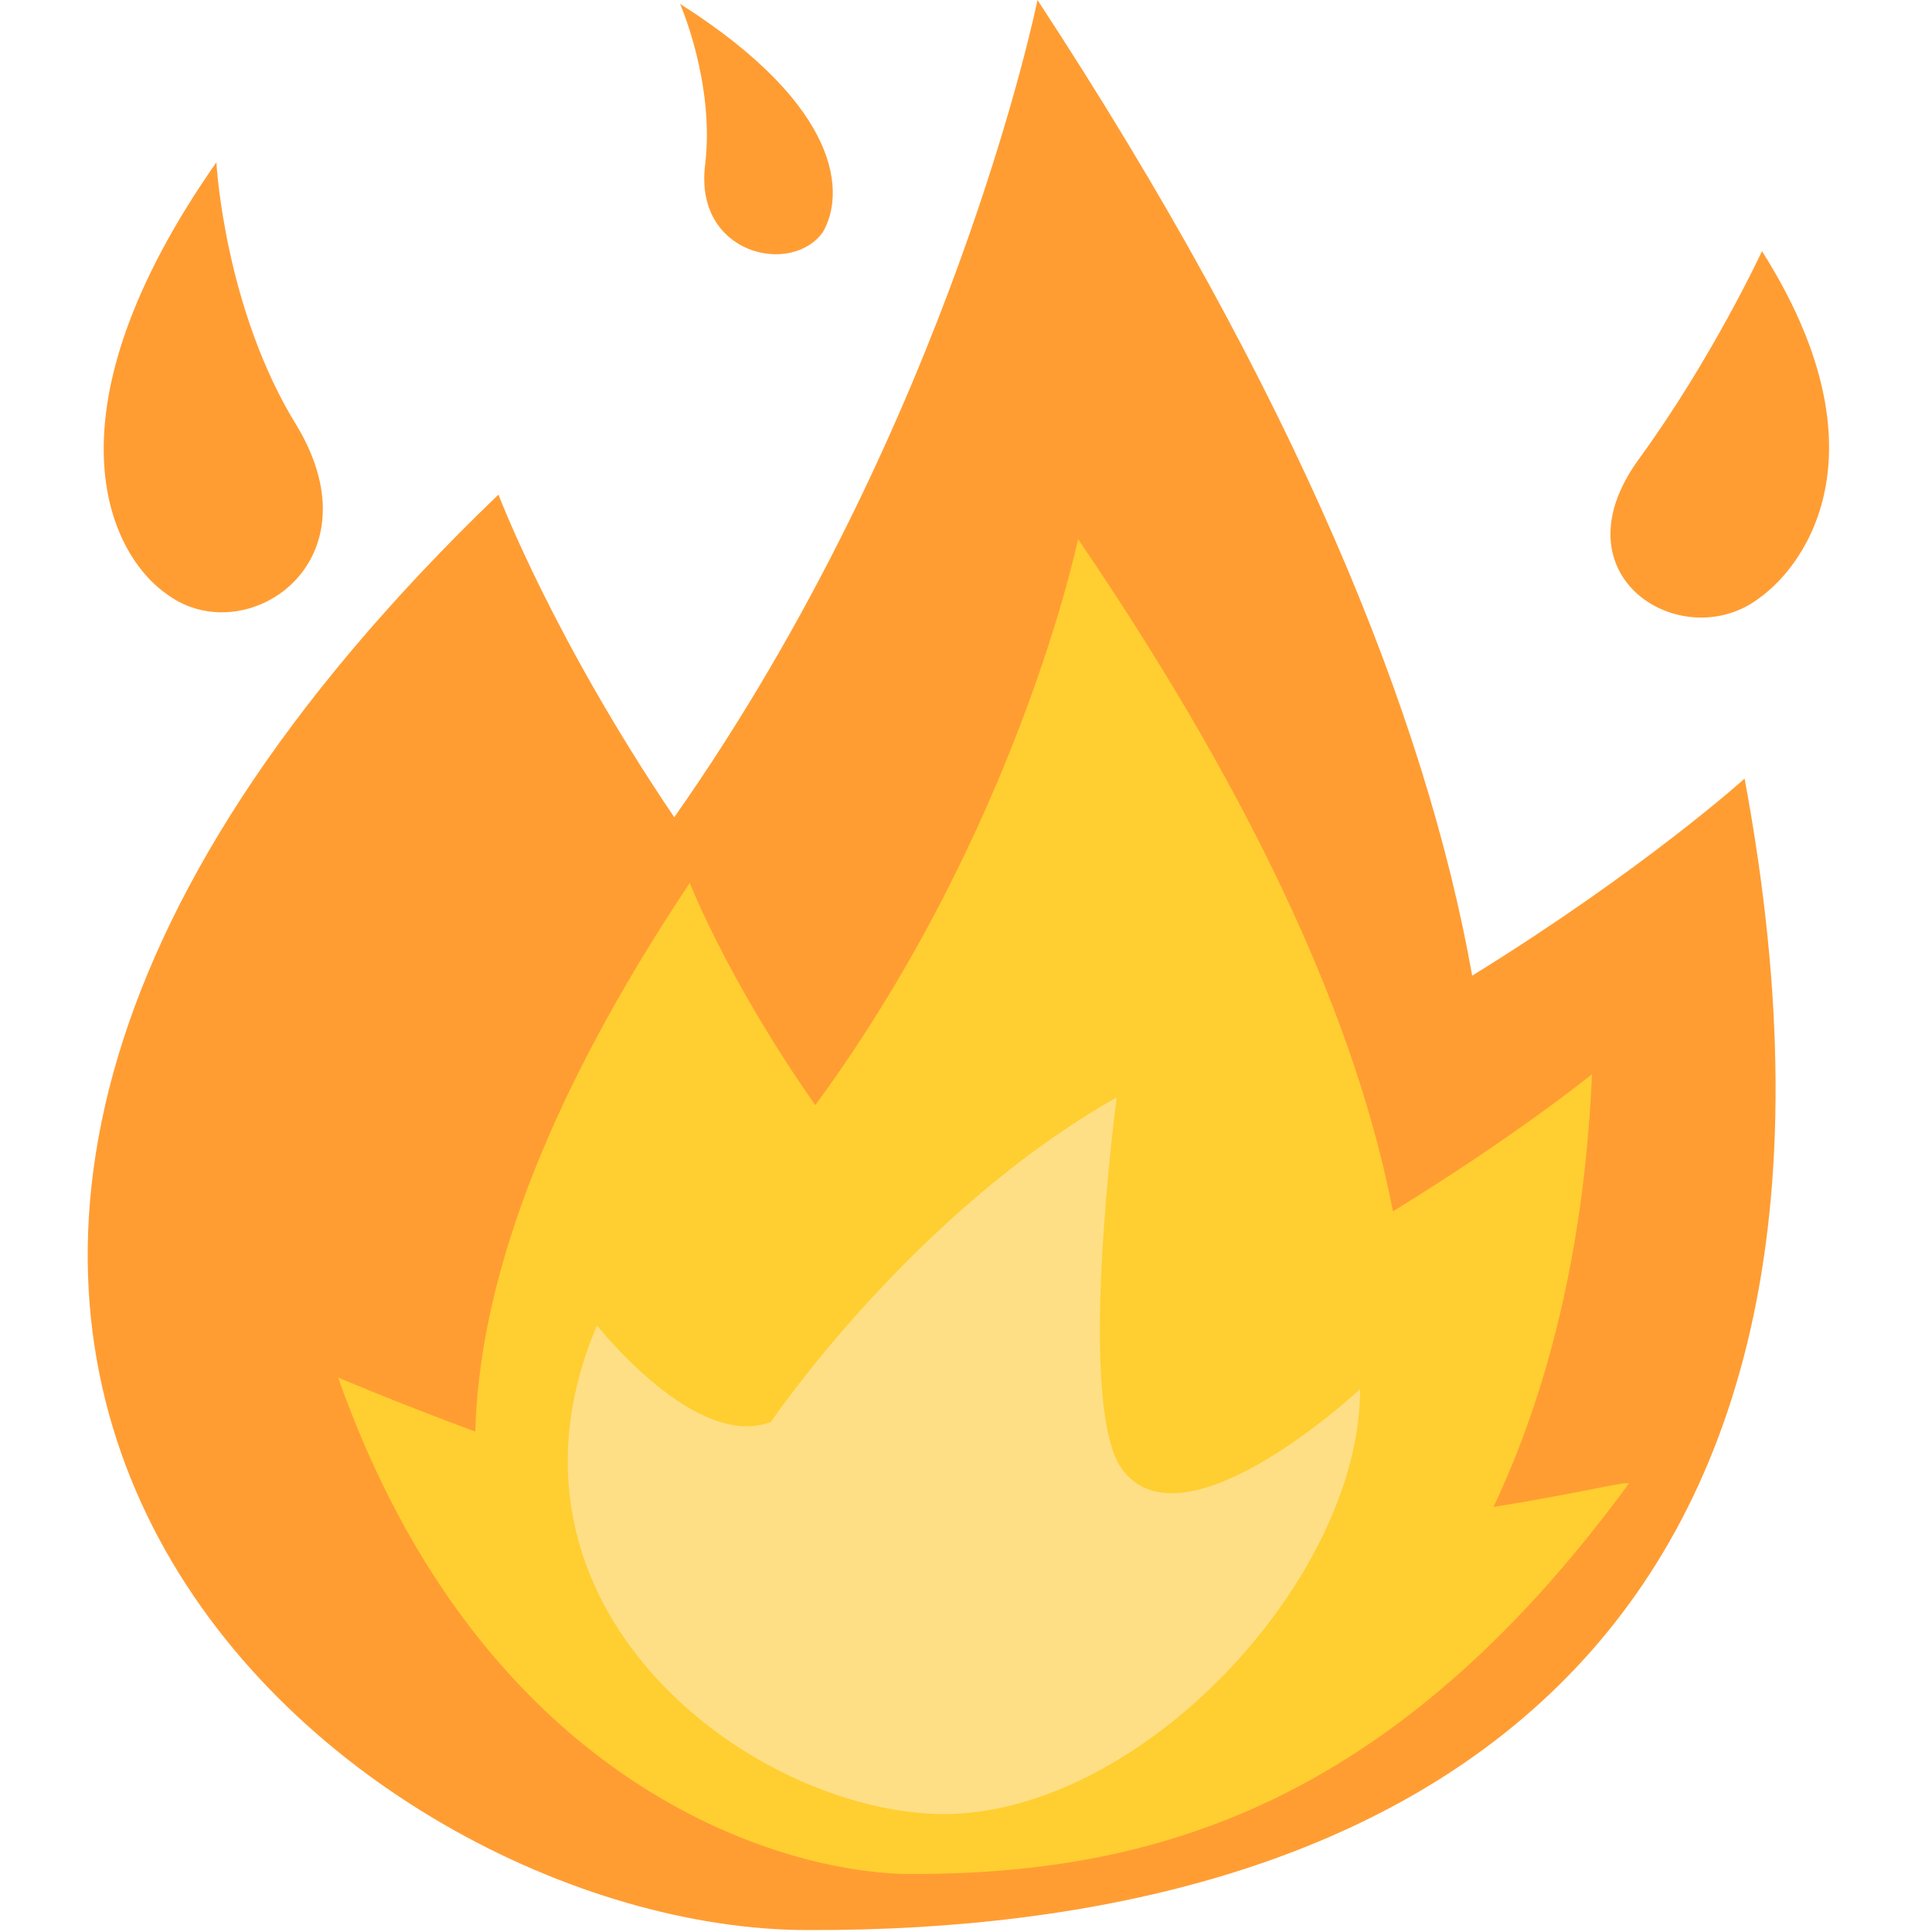
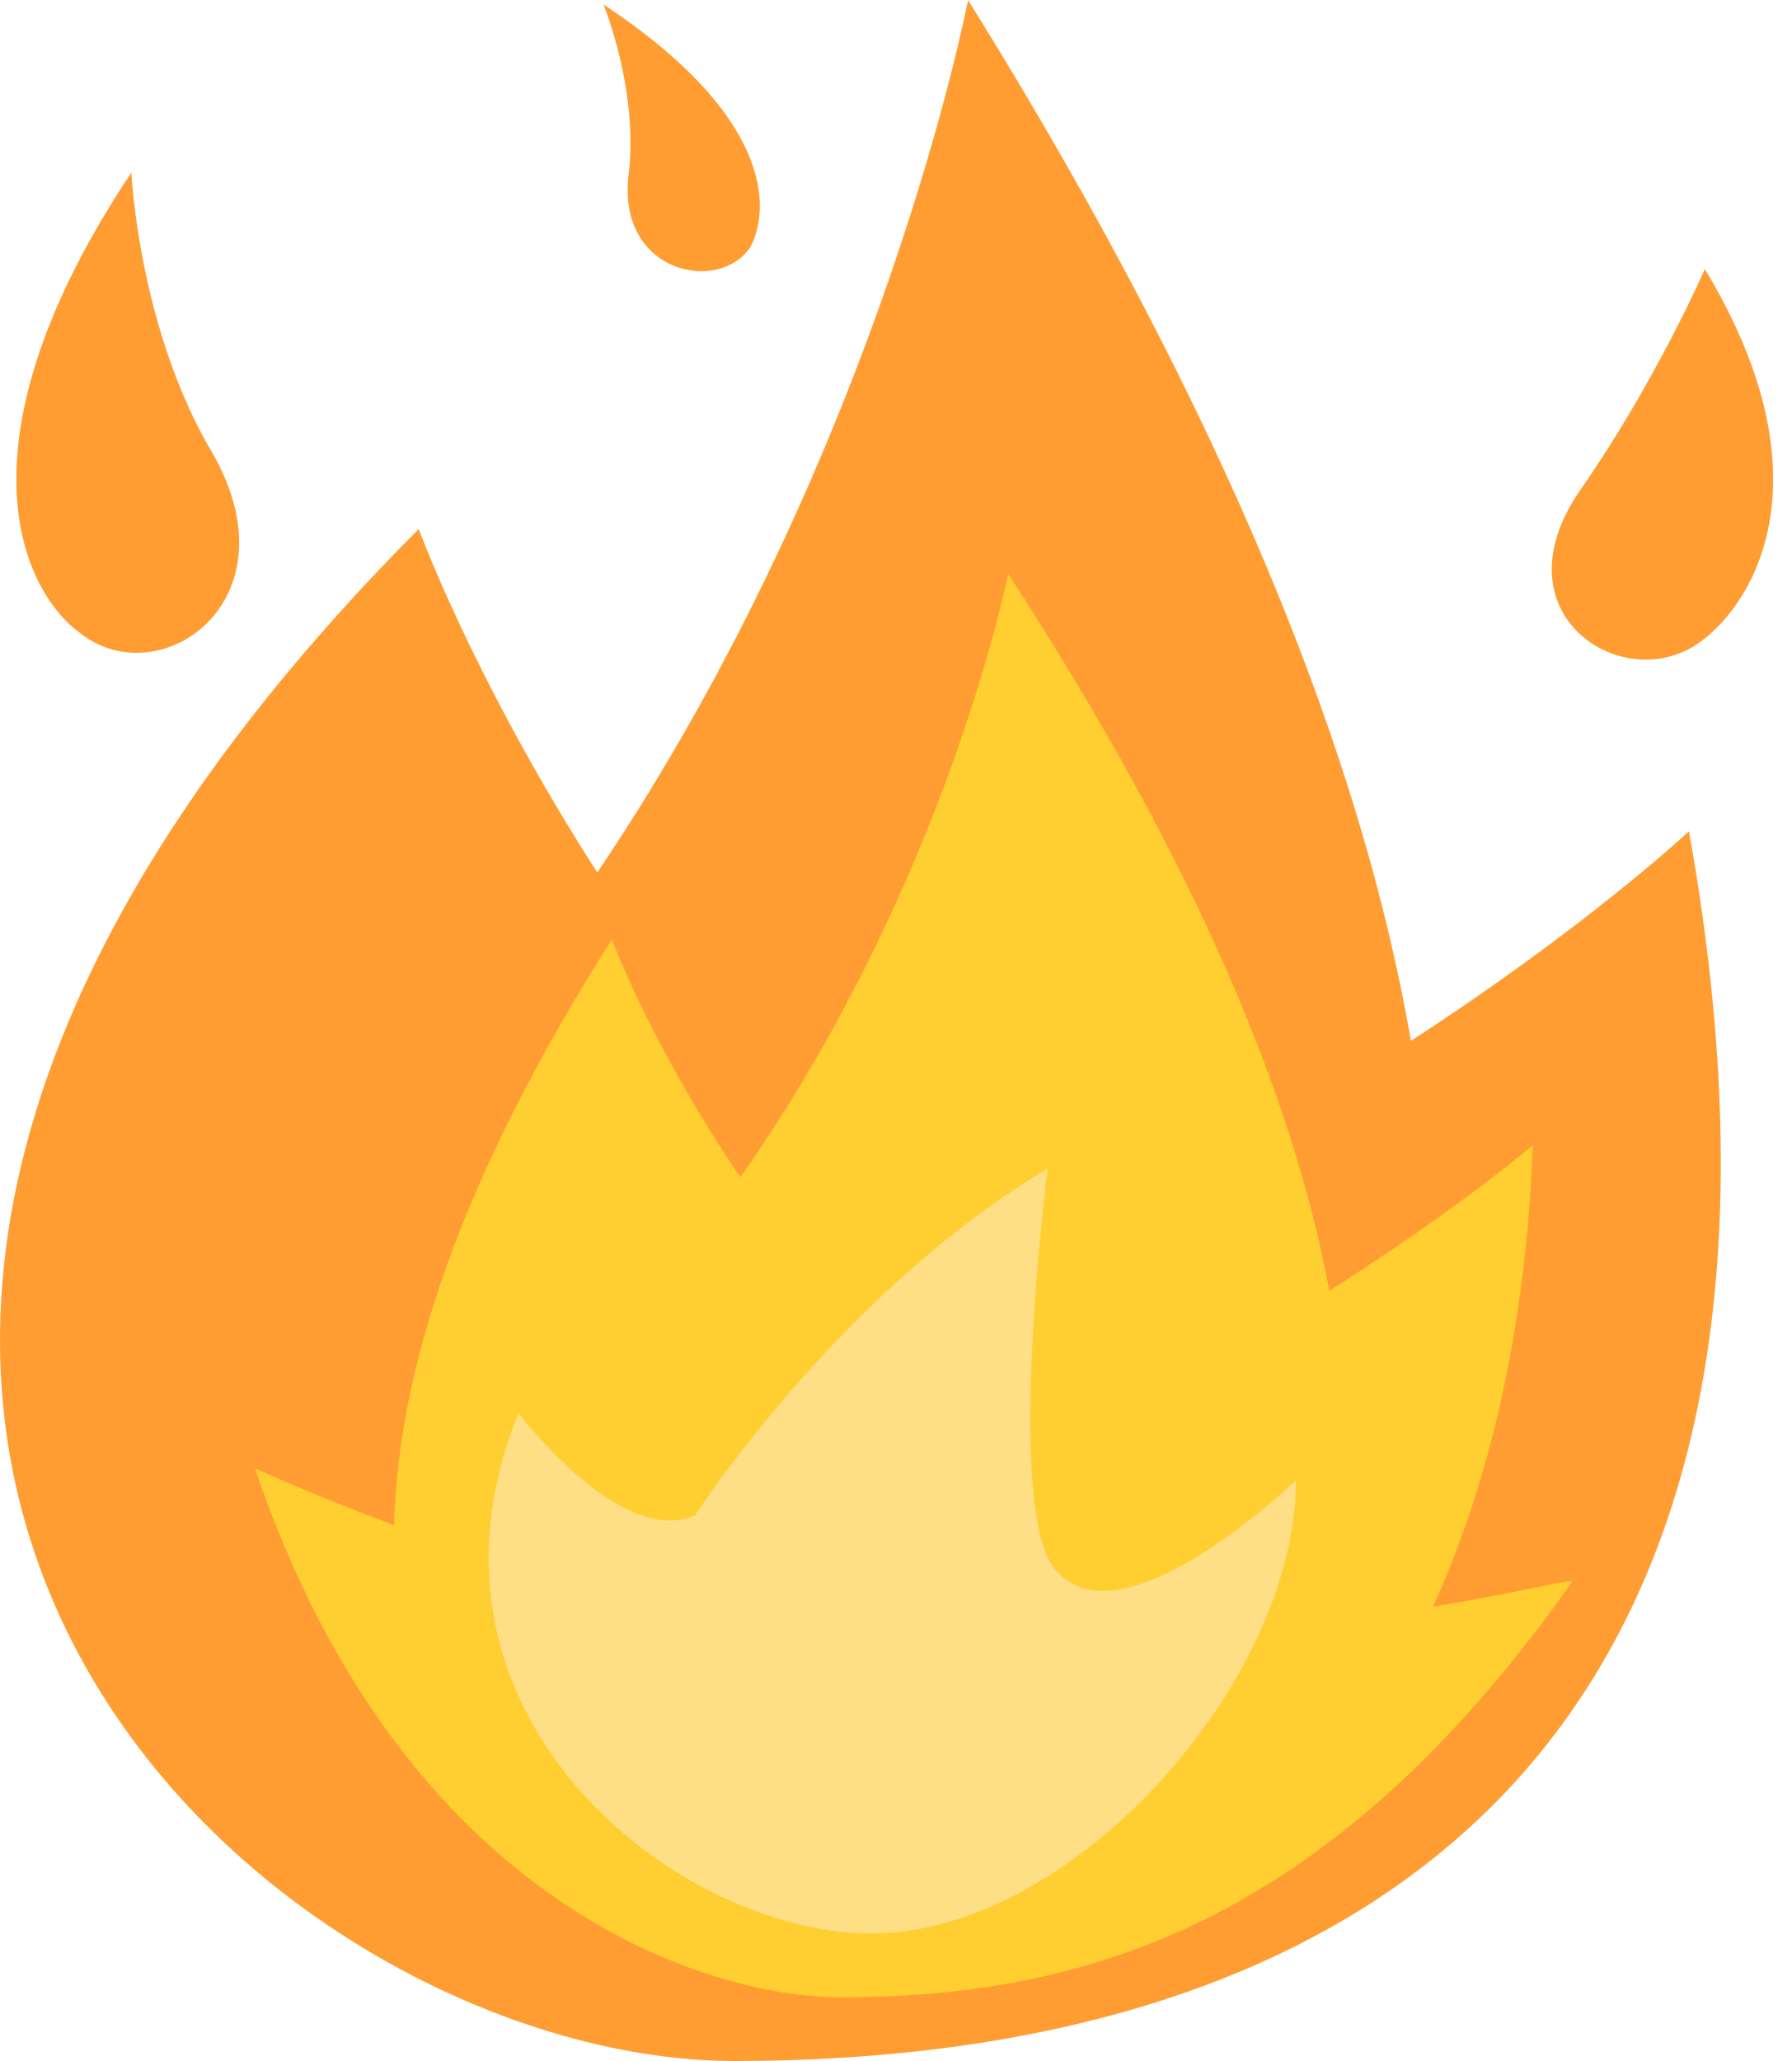
- <svg xmlns="http://www.w3.org/2000/svg" version="1.1" id="Calque_1" x="0px" y="0px" viewBox="0 0 100 100" style="enable-background:new 0 0 100 100;" xml:space="preserve">
-   <style type="text/css">
- 	.st0{fill:#FF9D33;}
- 	.st1{fill:#FFCE31;}
- 	.st2{fill:#FFDF85;}
- </style>
-   <g>
-     <path class="st0" d="M90.3,40.3c0,0-5.2,4.7-14.1,10.2C73.8,37,67,20.3,53.7,0c0,0-4.4,21.8-18.8,42.3c-6.3-9.3-9.1-16.7-9.1-16.7   c-45.3,43.5-7.7,74.3,16,74.3C72.2,100,98.8,86,90.3,40.3z" />
-     <path class="st1" d="M77.3,78c2.7-5.7,4.7-13.1,5.1-22.4c0,0-3.8,3.1-10.3,7.1c-1.8-9.3-6.7-20.7-16.3-34.8c0,0-3.1,15-13.6,29.3   c-4.5-6.4-6.5-11.5-6.5-11.5c-7.8,11.7-10.9,21-11.1,28.4c-4.3-1.6-7.1-2.8-7.1-2.8c7.4,21,22.8,25.7,29.7,25.7   c12.3,0,24.8-3.4,37.1-20.2C84.4,76.6,81.7,77.3,77.3,78z" />
-     <path class="st2" d="M30.9,68.6c0,0,5.1,6.5,9,5c0,0,7.3-10.8,17.9-16.8c0,0-2.2,16.5,0.4,19.4c3.3,4,12.2-4.3,12.2-4.3   c0,9.8-11.3,22-21.6,22C38.9,93.8,24.7,83.2,30.9,68.6z" />
-     <path class="st0" d="M84.8,23.8c3.8-5.2,6.4-10.8,6.4-10.8c6.4,10.1,2.5,16.1-0.2,18C87.1,33.9,80.4,29.9,84.8,23.8z" />
-     <path class="st0" d="M15.4,22.1C11.6,16,11.2,8.4,11.2,8.4c-9.1,13-5.6,20.3-2.5,22.4C12.7,33.7,19.6,29.2,15.4,22.1z" />
-     <path class="st0" d="M36.5,8.5c0.5-4.2-1.3-8.3-1.3-8.3c8.5,5.4,8.5,9.9,7.4,11.8C41,14.3,35.9,13.2,36.5,8.5z" />
-   </g>
+ <svg xmlns="http://www.w3.org/2000/svg" width="80" height="92" viewBox="0 0 80 92" fill="none">
+   <path d="M75.404 37.107C75.404 37.107 70.806 41.4 62.99 46.46C60.844 34.04 54.867 18.707 43.218 0C43.218 0 39.386 20.087 26.665 38.947C21.148 30.36 18.695 23.613 18.695 23.613C-21.154 63.633 11.951 92 32.796 92C59.465 92 82.915 79.12 75.404 37.107Z" fill="#FF9D33" />
+   <path d="M63.97 71.723C66.36 66.494 68.113 59.679 68.432 51.122C68.432 51.122 65.085 53.974 59.348 57.619C57.755 49.062 53.452 38.603 45.006 25.608C45.006 25.608 42.297 39.395 33.054 52.548C29.07 46.685 27.317 41.931 27.317 41.931C20.464 52.707 17.755 61.264 17.596 68.078C13.771 66.652 11.381 65.543 11.381 65.543C17.915 84.876 31.46 89.155 37.516 89.155C48.353 89.155 59.348 85.985 70.185 70.614C70.185 70.455 67.795 71.089 63.97 71.723Z" fill="#FFCE31" />
+   <path d="M23.148 63.072C23.148 63.072 27.647 69.079 31.021 67.656C31.021 67.656 37.449 57.698 46.768 52.165C46.768 52.165 44.84 67.34 47.09 70.028C49.982 73.663 57.856 66.076 57.856 66.076C57.856 75.086 47.893 86.309 38.895 86.309C30.218 86.309 17.684 76.509 23.148 63.072Z" fill="#FFDF85" />
+   <path d="M70.525 21.911C73.878 17.121 76.113 12.012 76.113 12.012C81.701 21.272 78.348 26.86 75.954 28.616C72.601 31.171 66.694 27.499 70.525 21.911Z" fill="#FF9D33" />
+   <path d="M9.537 20.315C6.184 14.727 5.865 7.702 5.865 7.702C-2.118 19.676 0.916 26.382 3.63 28.298C7.142 31.012 13.209 26.861 9.537 20.315Z" fill="#FF9D33" />
+   <path d="M28.057 7.861C28.536 4.03 26.939 0.198 26.939 0.198C34.443 5.147 34.443 9.298 33.485 11.054C32.048 13.13 27.578 12.172 28.057 7.861Z" fill="#FF9D33" />
</svg>
